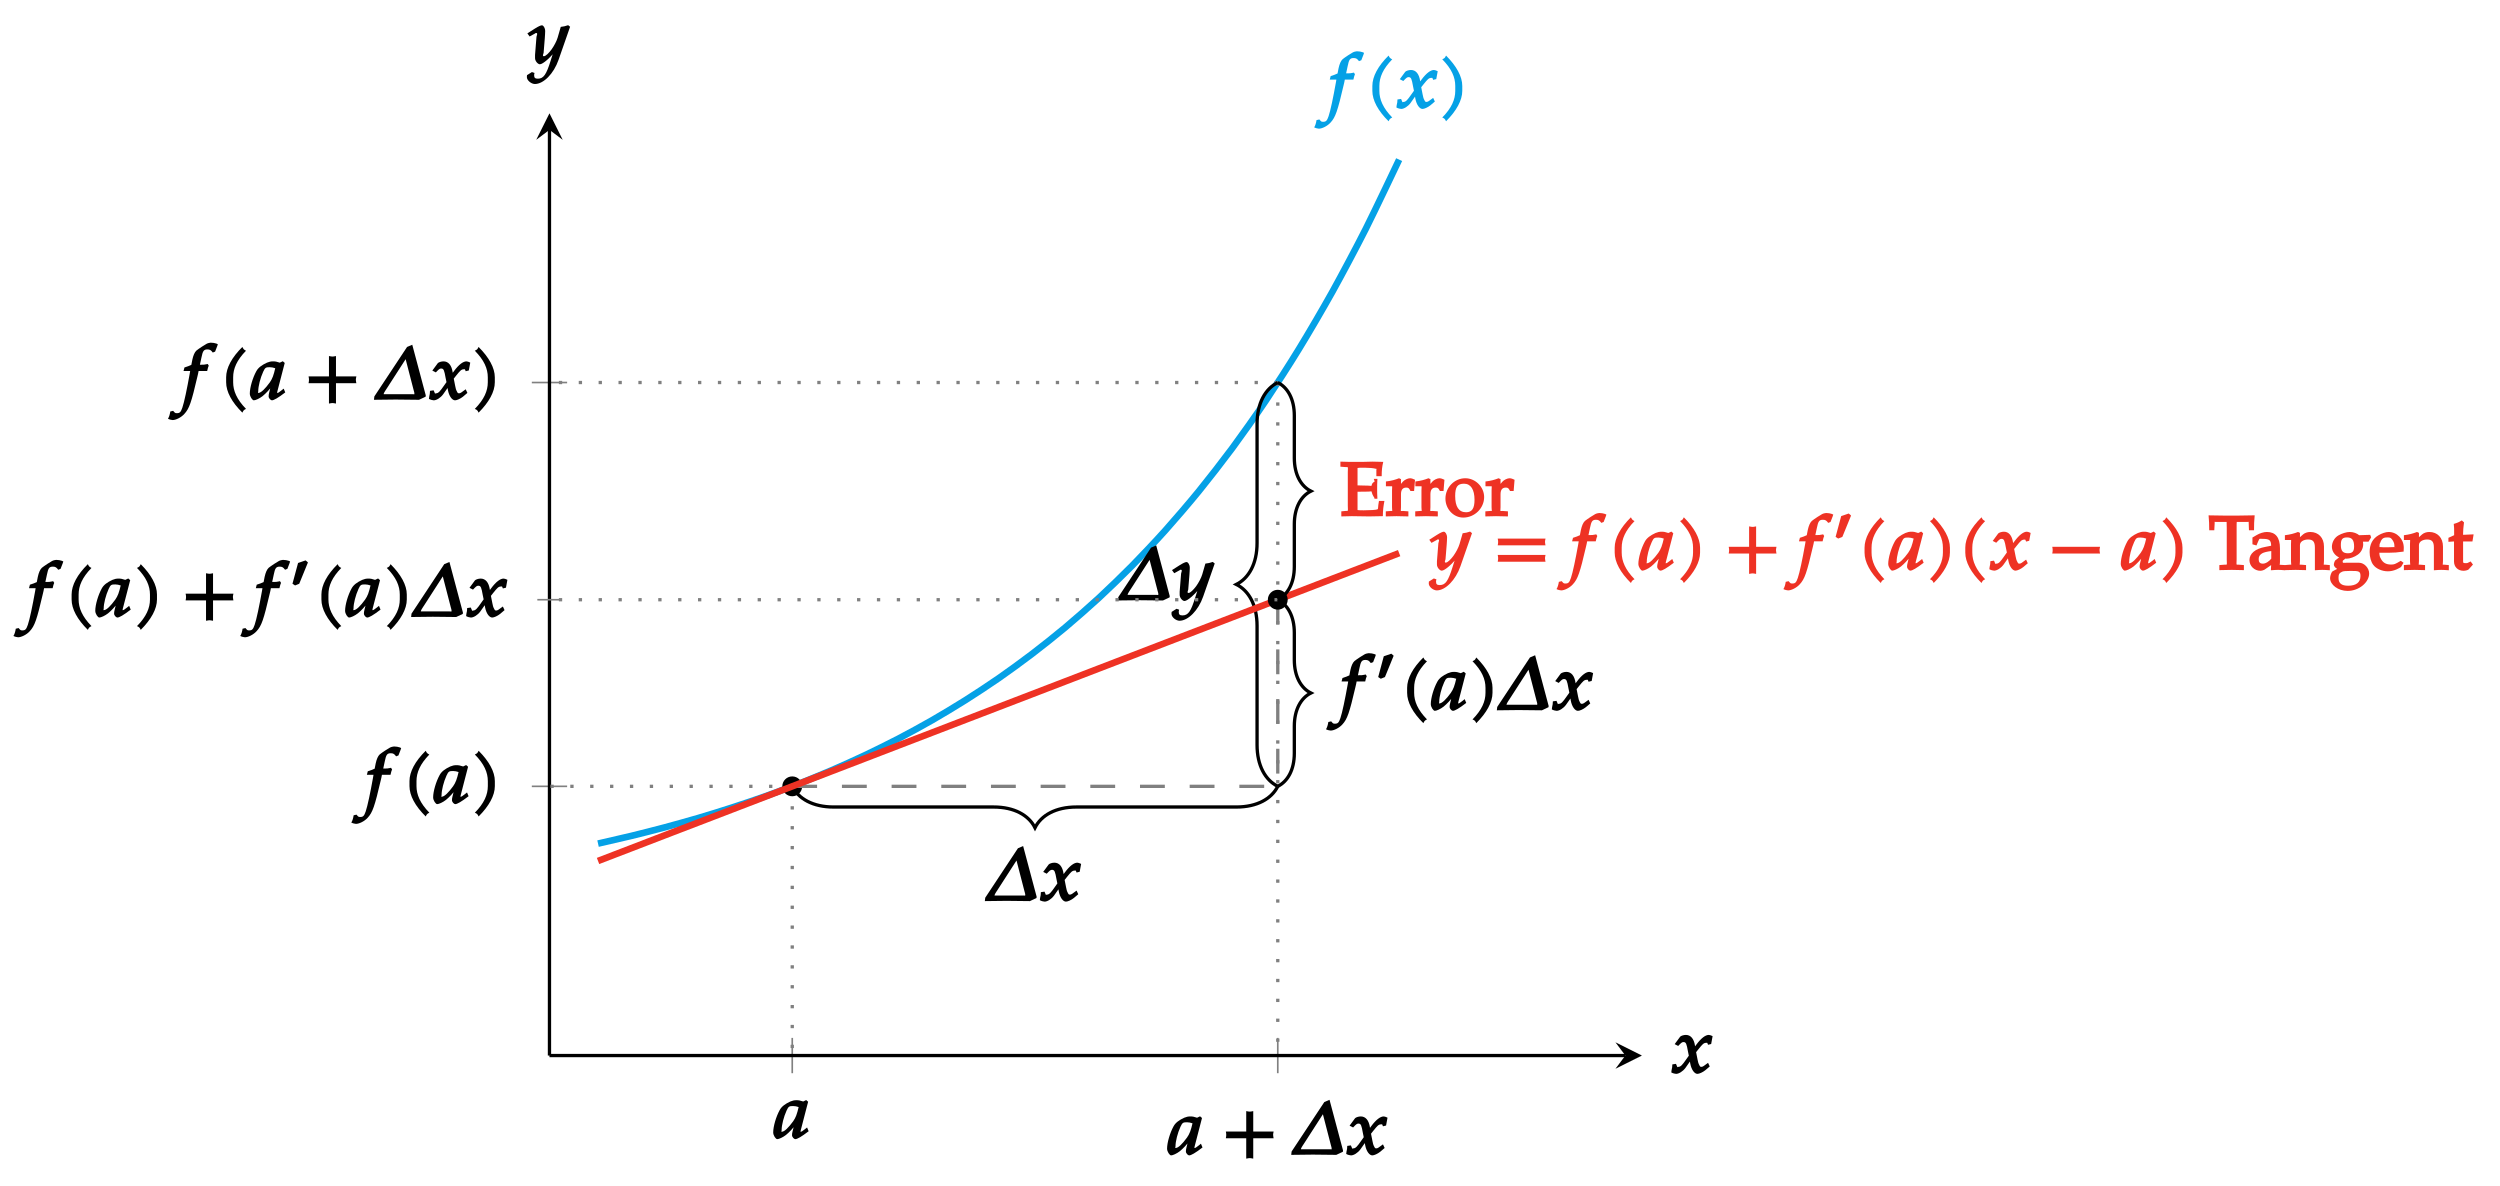
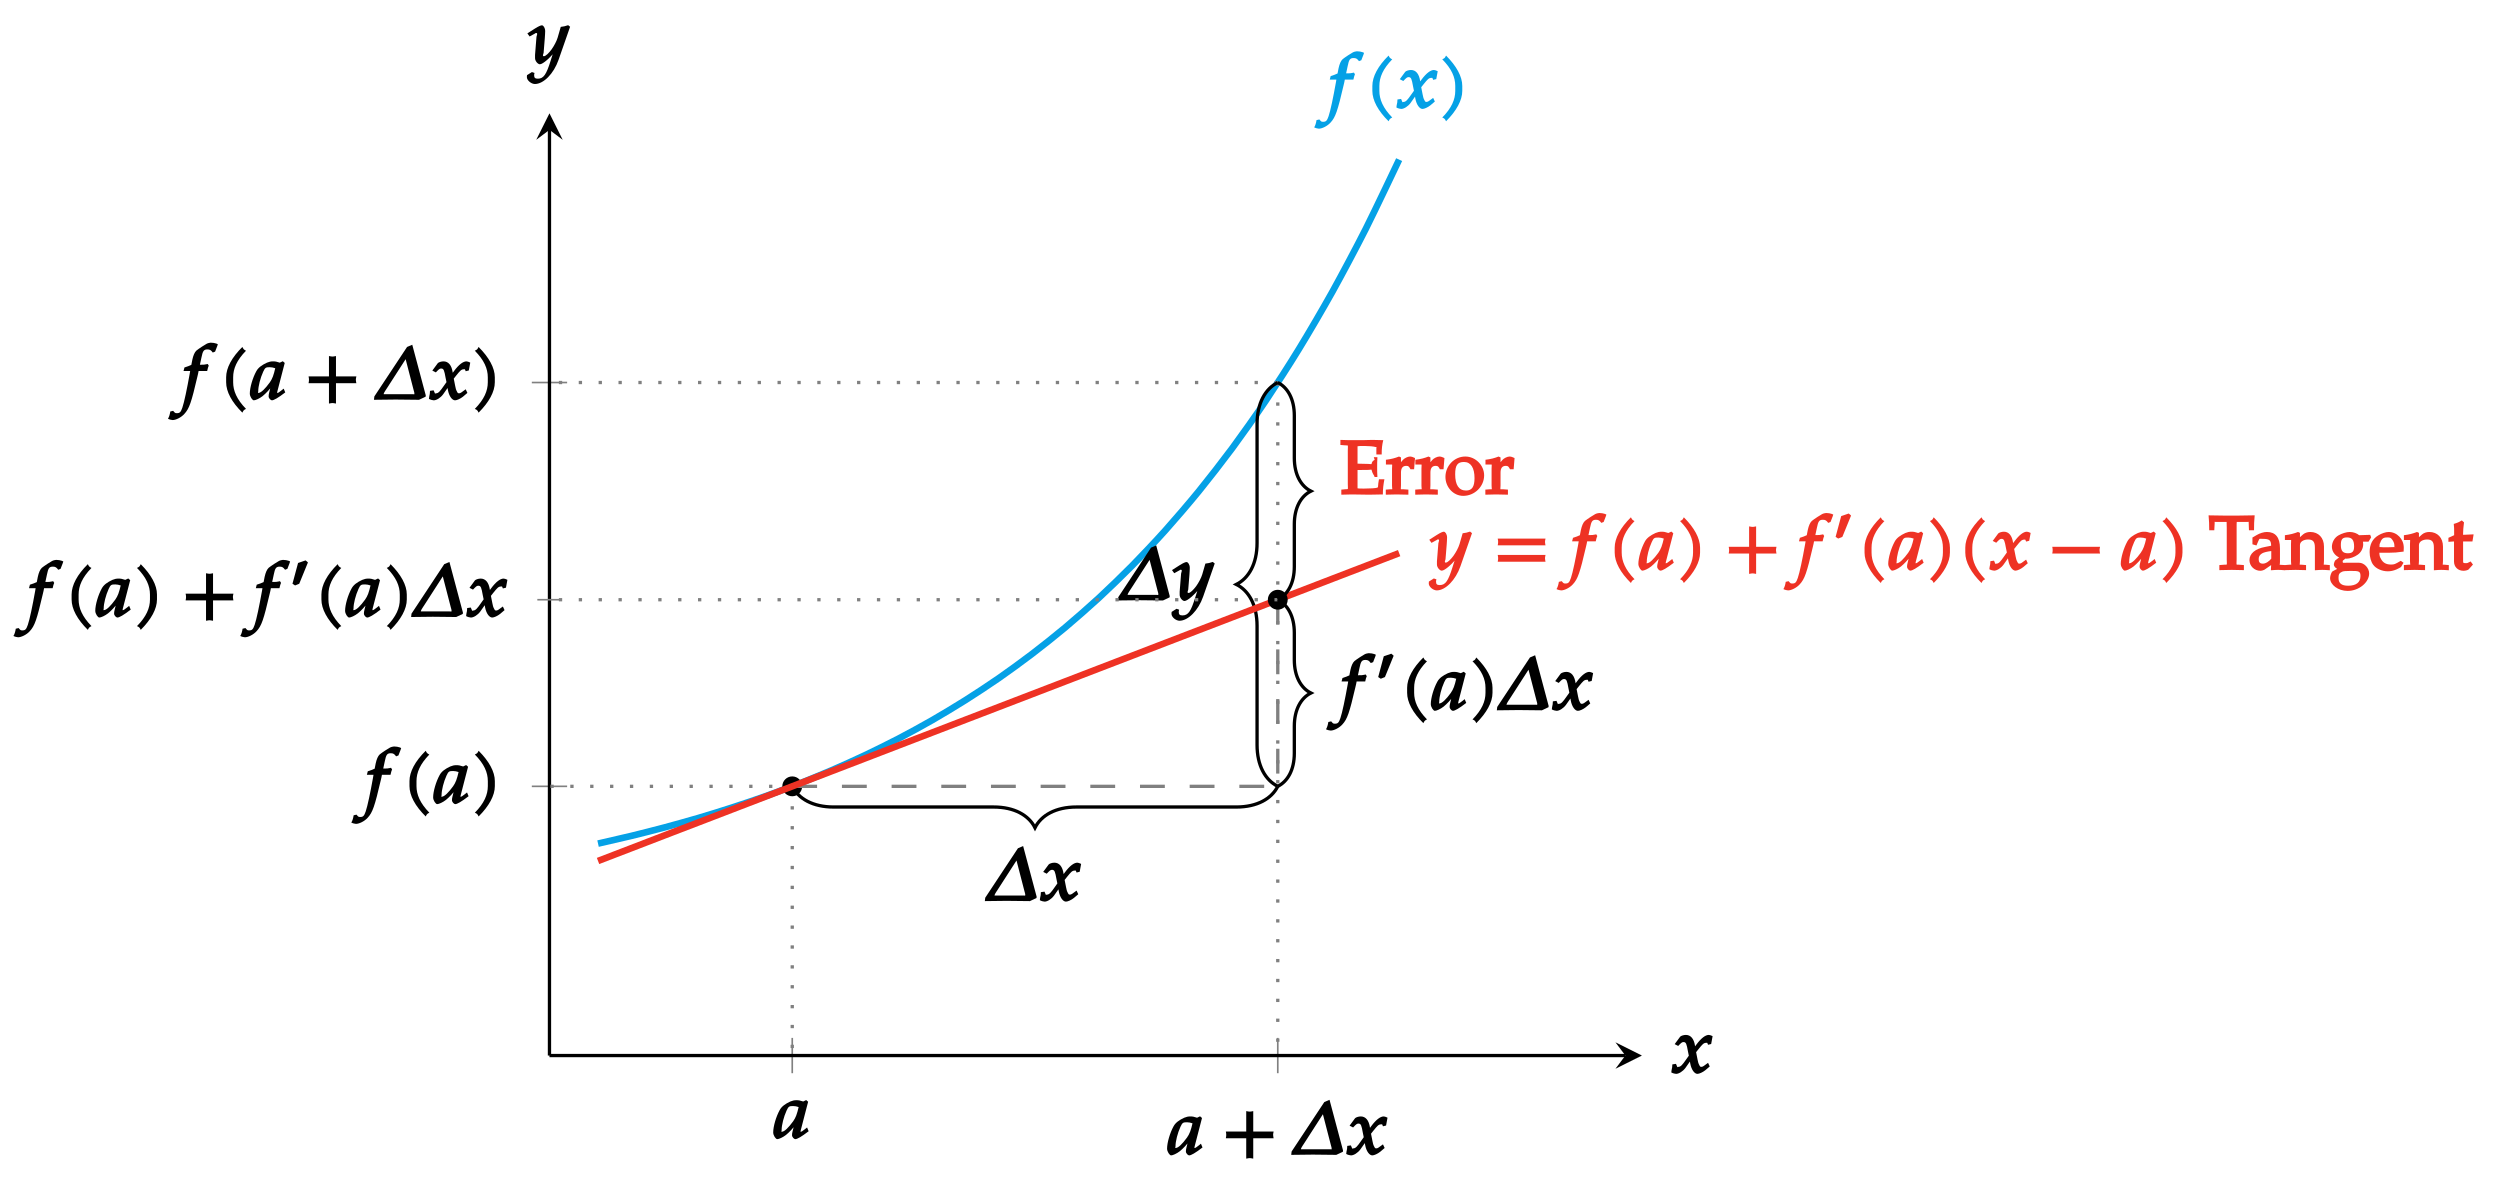
<svg xmlns="http://www.w3.org/2000/svg" xmlns:xlink="http://www.w3.org/1999/xlink" width="300.84pt" height="142.71pt" viewBox="0 0 300.84 142.71" version="1.1">
  <defs>
    <g>
      <symbol overflow="visible" id="glyph0-0">
        <path style="stroke:none;" d="" />
      </symbol>
      <symbol overflow="visible" id="glyph0-1">
        <path style="stroke:none;" d="M 4.219 -0.891 L 4.047 -1.312 C 3.797 -1.125 3.797 -1.125 3.75 -1.078 C 3.438 -0.844 3.406 -0.797 3.25 -0.797 C 3.156 -0.797 3.266 -0.734 3.266 -0.875 C 3.266 -0.922 3.266 -0.938 3.281 -0.969 L 4.172 -4.406 L 3.938 -4.609 L 3.578 -4.438 C 3.219 -4.562 3.031 -4.594 2.766 -4.594 C 2.5 -4.594 2.297 -4.547 2.031 -4.438 C 1.422 -4.156 0.984 -3.844 0.75 -3.406 C 0.312 -2.609 -0.031 -1.438 -0.031 -0.719 C -0.031 -0.344 0.281 0.094 0.453 0.094 C 0.656 0.094 1.141 -0.125 1.5 -0.406 C 1.922 -0.75 2.312 -1.172 2.844 -1.859 L 2.578 -1.969 L 2.297 -0.828 C 2.25 -0.656 2.234 -0.516 2.234 -0.375 C 2.234 -0.156 2.484 0.094 2.625 0.094 C 2.859 0.094 3.359 -0.188 4.234 -0.859 Z M 3.047 -3.844 C 2.828 -2.891 2.688 -2.516 2.375 -2.062 C 1.828 -1.312 1.328 -0.797 1 -0.797 C 0.891 -0.797 0.984 -0.781 0.984 -1.016 C 0.984 -1.594 1.234 -2.594 1.578 -3.344 C 1.812 -3.859 1.906 -3.891 2.375 -3.891 C 2.594 -3.891 2.797 -3.844 3.031 -3.766 Z M 3.047 -3.844 " />
      </symbol>
      <symbol overflow="visible" id="glyph0-2">
        <path style="stroke:none;" d="M 6.25 -2.109 C 6.234 -2.203 6.219 -2.281 6.219 -2.375 C 6.219 -2.469 6.234 -2.562 6.281 -2.781 L 3.828 -2.781 L 3.828 -5.234 C 3.594 -5.188 3.5 -5.172 3.406 -5.172 C 3.312 -5.172 3.234 -5.188 2.984 -5.234 L 2.984 -2.781 L 0.531 -2.781 C 0.578 -2.562 0.578 -2.469 0.578 -2.375 C 0.578 -2.281 0.578 -2.203 0.531 -1.969 L 2.984 -1.969 L 2.984 0.484 C 3.234 0.438 3.312 0.422 3.406 0.422 C 3.5 0.422 3.594 0.438 3.828 0.484 L 3.828 -1.969 L 6.281 -1.969 Z M 6.25 -2.109 " />
      </symbol>
      <symbol overflow="visible" id="glyph0-3">
        <path style="stroke:none;" d="M 5.828 -0.5 L 4.203 -6.594 L 3.578 -6.328 L -0.359 -0.375 L -0.406 0.031 L 2.203 0 L 5.016 0.031 L 5.812 -0.344 Z M 4.453 -0.672 C 4.438 -0.578 4.438 -0.656 4.203 -0.641 L 1.016 -0.641 C 0.703 -0.656 0.75 -0.594 0.781 -0.734 C 0.812 -0.859 1.062 -1.219 1.234 -1.484 L 3.578 -5.125 L 3.312 -5.219 L 4.359 -1.172 C 4.406 -0.984 4.484 -0.781 4.453 -0.672 Z M 4.453 -0.672 " />
      </symbol>
      <symbol overflow="visible" id="glyph0-4">
        <path style="stroke:none;" d="M 4.938 -4.469 C 4.812 -4.531 4.625 -4.594 4.531 -4.594 C 4.141 -4.594 3.625 -4.234 3.016 -3.406 L 2.656 -2.922 L 2.938 -2.812 L 2.875 -3.25 C 2.75 -4.141 2.344 -4.594 1.766 -4.594 C 1.5 -4.594 1.172 -4.484 1.078 -4.375 L 0.422 -3.484 L 0.844 -3.266 C 1.203 -3.641 1.297 -3.734 1.484 -3.734 C 1.797 -3.734 1.859 -3.5 2.016 -2.625 L 2.125 -2.094 L 1.781 -1.609 C 1.359 -1 1.141 -0.75 0.875 -0.75 C 0.719 -0.75 0.766 -0.656 0.75 -0.703 L 0.578 -1.109 L 0.141 -1.047 C 0.141 -0.75 0.109 -0.625 0.047 -0.344 C 0.031 -0.234 0.031 -0.203 0.016 -0.078 C 0.203 0.031 0.484 0.094 0.594 0.094 C 0.922 0.094 1.406 -0.203 1.719 -0.625 L 2.453 -1.672 L 2.188 -1.766 L 2.297 -1.141 C 2.438 -0.391 2.812 0.094 3.156 0.094 C 3.375 0.094 3.797 -0.094 4.109 -0.344 L 4.641 -0.797 L 4.438 -1.234 C 3.922 -0.844 3.797 -0.75 3.641 -0.75 C 3.484 -0.75 3.469 -0.797 3.375 -0.984 C 3.281 -1.141 3.219 -1.375 3.172 -1.641 L 3 -2.516 L 3.297 -2.891 C 3.766 -3.469 3.906 -3.641 4.219 -3.641 C 4.375 -3.641 4.328 -3.703 4.438 -3.406 L 4.812 -3.5 L 4.984 -4.438 Z M 4.938 -4.469 " />
      </symbol>
      <symbol overflow="visible" id="glyph0-5">
        <path style="stroke:none;" d="M 4.125 -6.734 C 3.969 -6.797 3.672 -6.844 3.438 -6.844 C 3.344 -6.844 3.062 -6.781 2.938 -6.703 C 2.875 -6.688 1.953 -6.094 1.719 -5.891 C 1.5 -5.688 1.344 -5.312 1.234 -4.812 L 1.109 -4.172 C 0.859 -4.047 0.656 -3.984 0.281 -3.859 L 0.172 -3.438 L 0.969 -3.438 L 0.906 -3.062 C 0.594 -1.312 0.25 0.344 0.031 0.969 C -0.156 1.5 -0.266 1.641 -0.625 1.641 C -0.859 1.641 -0.859 1.609 -1.078 1.359 L -1.422 1.438 C -1.469 1.766 -1.562 2.094 -1.703 2.312 C -1.531 2.406 -1.25 2.469 -1.141 2.469 C -0.75 2.469 -0.109 2.156 0.266 1.734 C 0.859 1.094 1.109 0.375 1.844 -2.781 C 1.891 -3 1.969 -3.281 1.984 -3.438 L 3.016 -3.438 C 3.078 -3.734 3.141 -3.953 3.203 -4.078 L 3.078 -4.281 L 2.938 -4.25 C 2.703 -4.188 2.594 -4.188 2.125 -4.188 L 2.141 -4.188 L 2.328 -5.062 C 2.484 -5.828 2.594 -6.031 3.047 -6.031 C 3.344 -6.031 3.484 -5.938 3.688 -5.656 L 3.969 -5.766 L 4.234 -6.453 L 4.297 -6.656 Z M 4.125 -6.734 " />
      </symbol>
      <symbol overflow="visible" id="glyph0-6">
        <path style="stroke:none;" d="M 3.188 -5.938 C 3.141 -5.969 3.094 -6 3.047 -6.047 C 3 -6.094 2.969 -6.141 2.875 -6.328 C 1.609 -5.078 0.922 -3.812 0.922 -2.672 L 0.922 -2.078 C 0.922 -0.938 1.609 0.328 2.875 1.578 C 2.969 1.375 3 1.344 3.047 1.297 C 3.094 1.25 3.141 1.203 3.312 1.125 C 2.203 -0.016 1.766 -1.047 1.766 -2.078 L 1.766 -2.672 C 1.766 -3.719 2.203 -4.734 3.312 -5.875 Z M 3.188 -5.938 " />
      </symbol>
      <symbol overflow="visible" id="glyph0-7">
        <path style="stroke:none;" d="M 2.875 -2.078 L 2.875 -2.672 C 2.875 -3.812 2.172 -5.078 0.922 -6.328 C 0.828 -6.141 0.797 -6.094 0.75 -6.047 C 0.703 -6 0.656 -5.969 0.469 -5.875 C 1.594 -4.734 2.031 -3.719 2.031 -2.672 L 2.031 -2.078 C 2.031 -1.047 1.594 -0.016 0.469 1.125 C 0.656 1.203 0.703 1.25 0.75 1.297 C 0.797 1.344 0.828 1.375 0.922 1.578 C 2.172 0.328 2.875 -0.938 2.875 -2.078 Z M 2.875 -2.078 " />
      </symbol>
      <symbol overflow="visible" id="glyph0-8">
        <path style="stroke:none;" d="M 4.984 -4.469 L 4.812 -4.609 C 4.484 -4.5 4.266 -4.438 3.922 -4.406 L 3.547 -3.109 C 3.422 -2.688 3.125 -2.125 2.812 -1.688 C 2.469 -1.234 2.109 -0.875 1.891 -0.875 C 1.672 -0.875 1.844 -1.172 1.859 -1.281 L 2 -3.016 C 2.016 -3.297 2.047 -3.641 2.047 -3.891 C 2.047 -4.297 1.828 -4.594 1.656 -4.594 C 1.531 -4.594 1.281 -4.5 0.812 -4.203 L -0.094 -3.625 L 0.172 -3.25 L 0.828 -3.609 C 0.875 -3.641 0.891 -3.672 0.953 -3.672 C 1.203 -3.672 1.016 -3.359 1 -3.203 L 0.828 -1.031 L 0.828 -0.672 C 0.812 -0.297 1.172 0.094 1.406 0.094 C 1.766 0.094 2.703 -0.703 3.438 -1.719 L 3.172 -1.812 L 2.688 -0.281 C 2.188 1.312 1.859 1.828 1.172 1.828 C 0.828 1.828 0.719 1.719 0.719 1.406 C 0.719 1.359 0.719 1.297 0.766 1.141 L 0.453 1.031 L -0.141 1.406 C -0.156 1.547 -0.156 1.594 -0.156 1.641 C -0.156 2.031 0.375 2.469 0.812 2.469 C 1.844 2.469 3.078 1.234 3.656 -0.438 L 5.047 -4.422 Z M 4.984 -4.469 " />
      </symbol>
      <symbol overflow="visible" id="glyph0-9">
        <path style="stroke:none;" d="M 6.25 -3.094 C 6.234 -3.188 6.219 -3.281 6.219 -3.359 C 6.219 -3.453 6.234 -3.547 6.281 -3.766 L 0.531 -3.766 C 0.578 -3.547 0.578 -3.453 0.578 -3.359 C 0.578 -3.281 0.578 -3.188 0.531 -2.953 L 6.281 -2.953 Z M 6.25 -1.125 C 6.234 -1.203 6.219 -1.297 6.219 -1.391 C 6.219 -1.484 6.234 -1.562 6.281 -1.797 L 0.531 -1.797 C 0.578 -1.562 0.578 -1.484 0.578 -1.391 C 0.578 -1.297 0.578 -1.203 0.531 -0.984 L 6.281 -0.984 Z M 6.25 -1.125 " />
      </symbol>
      <symbol overflow="visible" id="glyph0-10">
        <path style="stroke:none;" d="M 6.25 -2.109 C 6.234 -2.203 6.219 -2.281 6.219 -2.375 C 6.219 -2.469 6.234 -2.562 6.281 -2.781 L 0.531 -2.781 C 0.578 -2.562 0.578 -2.469 0.578 -2.375 C 0.578 -2.281 0.578 -2.203 0.531 -1.969 L 6.281 -1.969 Z M 6.25 -2.109 " />
      </symbol>
      <symbol overflow="visible" id="glyph1-0">
        <path style="stroke:none;" d="" />
      </symbol>
      <symbol overflow="visible" id="glyph1-1">
        <path style="stroke:none;" d="M 1.984 -3.438 L 1.781 -3.609 L 0.875 -3.297 L 0.203 -0.797 L 0.516 -0.594 L 1.016 -0.797 L 2.062 -3.359 Z M 1.984 -3.438 " />
      </symbol>
      <symbol overflow="visible" id="glyph2-0">
        <path style="stroke:none;" d="" />
      </symbol>
      <symbol overflow="visible" id="glyph2-1">
        <path style="stroke:none;" d="M 5.344 -6.562 L 3.406 -6.531 L 1.984 -6.531 L -0.031 -6.562 C 0.031 -5.859 0.047 -5.516 0.047 -4.766 L 0.656 -4.766 L 0.703 -5.641 C 0.703 -5.859 0.641 -5.766 0.891 -5.766 L 2.141 -5.766 C 2.141 -5.625 2.156 -5.422 2.156 -5.047 L 2.156 -1.25 C 2.156 -0.531 2.281 -0.641 1.859 -0.625 L 1.266 -0.578 L 1.266 0.031 C 1.875 0.016 2.312 0 2.75 0 C 3.188 0 3.625 0.016 4.219 0.031 L 4.219 -0.578 L 3.625 -0.625 C 3.219 -0.641 3.344 -0.531 3.344 -1.25 L 3.344 -5.047 C 3.344 -5.438 3.344 -5.641 3.359 -5.766 L 4.594 -5.766 C 4.859 -5.766 4.781 -5.859 4.797 -5.641 L 4.828 -4.766 L 5.438 -4.766 C 5.438 -5.516 5.453 -5.859 5.516 -6.562 Z M 5.344 -6.562 " />
      </symbol>
      <symbol overflow="visible" id="glyph2-2">
        <path style="stroke:none;" d="M 4.391 -0.141 L 4.391 -0.578 L 3.875 -0.609 C 3.656 -0.625 3.781 -0.516 3.781 -0.953 L 3.781 -2.594 C 3.781 -3.906 3.25 -4.562 2.203 -4.562 C 1.828 -4.562 1.344 -4.406 1 -4.203 L 0.469 -3.891 L 0.469 -3.078 L 0.953 -2.938 L 1.156 -3.422 C 1.344 -3.844 1.281 -3.734 1.688 -3.734 C 2.531 -3.734 2.703 -3.562 2.719 -2.906 L 2.016 -2.766 C 0.797 -2.547 0.109 -1.953 0.109 -1.172 C 0.109 -0.469 0.703 0.109 1.422 0.109 C 1.578 0.109 1.844 0.031 1.906 -0.016 L 2.719 -0.578 L 2.688 0.047 C 3.094 0.016 3.328 0 3.562 0 C 3.781 0 4 0.016 4.391 0.047 Z M 2.781 -1.406 C 2.516 -1.047 2.078 -0.75 1.734 -0.75 C 1.375 -0.75 1.219 -0.906 1.219 -1.297 C 1.219 -1.625 1.359 -1.812 1.625 -1.984 C 1.844 -2.109 2.219 -2.203 2.734 -2.266 L 2.734 -1.344 Z M 2.781 -1.406 " />
      </symbol>
      <symbol overflow="visible" id="glyph2-3">
        <path style="stroke:none;" d="M 5.297 -0.141 L 5.297 -0.578 L 4.766 -0.625 C 4.453 -0.641 4.594 -0.516 4.594 -1.078 L 4.594 -2.812 C 4.594 -3.859 3.938 -4.562 2.938 -4.562 C 2.594 -4.562 2.281 -4.438 2.094 -4.281 L 1.703 -3.938 L 1.703 -4.453 L 1.469 -4.562 C 1 -4.375 0.531 -4.25 -0.109 -4.172 L -0.109 -3.594 L 0.391 -3.594 C 0.75 -3.594 0.625 -3.688 0.625 -3.109 L 0.625 -1.078 C 0.625 -0.516 0.766 -0.641 0.453 -0.625 L -0.109 -0.578 L -0.109 0.031 C 0.422 0.016 0.797 0 1.172 0 C 1.531 0 1.906 0.016 2.438 0.031 L 2.438 -0.578 L 1.875 -0.625 C 1.562 -0.641 1.703 -0.516 1.703 -1.078 L 1.703 -2.984 C 1.703 -3.391 2.141 -3.656 2.688 -3.656 C 3.281 -3.656 3.5 -3.375 3.5 -2.688 L 3.5 0.047 C 3.906 0.016 4.156 0 4.391 0 C 4.641 0 4.875 0.016 5.297 0.047 Z M 5.297 -0.141 " />
      </symbol>
      <symbol overflow="visible" id="glyph2-4">
        <path style="stroke:none;" d="M 5.047 -3.922 L 4.938 -4.219 L 3.609 -4.172 C 3.359 -4.391 2.922 -4.562 2.469 -4.562 C 2.078 -4.562 1.5 -4.375 1.125 -4.156 C 0.625 -3.875 0.328 -3.312 0.328 -2.766 C 0.328 -2.094 0.906 -1.469 1.562 -1.406 L 1.438 -1.688 L 0.734 -1.141 C 0.641 -1.016 0.562 -0.766 0.562 -0.641 C 0.562 -0.391 0.891 -0.078 1.312 0.047 L 1.188 -0.234 L 0.406 0.172 C 0.281 0.25 0.109 0.703 0.109 0.984 C 0.109 1.797 1.078 2.531 2.219 2.531 C 3.578 2.531 4.812 1.516 4.812 0.422 C 4.812 -0.219 4.219 -0.859 3.594 -0.859 L 2.156 -0.859 C 1.688 -0.859 1.625 -0.781 1.625 -1.016 C 1.625 -1.141 1.656 -1.109 1.891 -1.312 C 1.953 -1.359 1.969 -1.375 1.938 -1.359 C 1.969 -1.359 2.031 -1.344 2.094 -1.344 C 2.484 -1.344 3.078 -1.562 3.438 -1.828 C 3.844 -2.109 4.094 -2.594 4.094 -3.078 C 4.094 -3.25 4.062 -3.375 4.062 -3.391 L 4.734 -3.391 L 5.047 -3.906 Z M 3 -2.812 C 3 -2.219 2.797 -2 2.25 -2 C 1.656 -2 1.406 -2.281 1.406 -2.984 C 1.406 -3.672 1.578 -3.906 2.156 -3.906 C 2.766 -3.906 3 -3.562 3 -2.812 Z M 3.766 0.75 C 3.766 1.516 3.234 1.906 2.281 1.906 C 1.5 1.906 1.125 1.625 1.125 0.969 C 1.125 0.562 1.203 0.375 1.562 0.219 C 1.703 0.156 1.953 0.125 2.578 0.125 C 3.594 0.125 3.766 0.156 3.766 0.75 Z M 3.766 0.75 " />
      </symbol>
      <symbol overflow="visible" id="glyph2-5">
        <path style="stroke:none;" d="M 4.172 -2.672 C 4.172 -3.703 3.359 -4.562 2.344 -4.562 C 2.016 -4.562 1.5 -4.391 1.141 -4.172 C 0.406 -3.75 0.062 -3.062 0.062 -2.141 C 0.062 -1.562 0.234 -0.953 0.484 -0.625 C 0.828 -0.141 1.562 0.172 2.25 0.172 C 2.578 0.172 2.906 0.109 3.281 -0.047 C 3.516 -0.156 3.828 -0.312 3.859 -0.375 L 4.141 -0.859 L 3.812 -1.094 C 3.109 -0.672 3.016 -0.641 2.641 -0.641 C 2.047 -0.641 1.688 -0.859 1.438 -1.297 C 1.266 -1.594 1.25 -1.719 1.234 -2.062 L 2.375 -2.062 C 3 -2.062 3.375 -2.094 4.156 -2.203 C 4.172 -2.484 4.172 -2.562 4.172 -2.672 Z M 3.219 -2.75 L 2.219 -2.719 C 1.797 -2.719 1.562 -2.719 1.25 -2.75 C 1.25 -3.016 1.234 -3.078 1.359 -3.312 L 1.406 -3.438 C 1.594 -3.844 1.812 -3.906 2.25 -3.906 C 2.531 -3.906 2.641 -3.844 2.812 -3.594 C 3 -3.297 3.047 -3.172 3.047 -2.75 Z M 3.219 -2.75 " />
      </symbol>
      <symbol overflow="visible" id="glyph2-6">
        <path style="stroke:none;" d="M 2.859 -4.266 L 1.797 -4.219 L 1.797 -4.375 C 1.797 -4.75 1.828 -5.062 1.906 -5.719 L 1.641 -5.953 C 1.281 -5.734 1.141 -5.672 0.672 -5.531 C 0.719 -5.125 0.719 -4.953 0.719 -4.688 L 0.719 -4.172 L 0.031 -3.859 L 0.031 -3.375 L 0.703 -3.422 L 0.703 -1.016 C 0.703 -0.344 1.172 0.109 1.859 0.109 C 2.078 0.109 2.406 0.016 2.453 -0.047 L 2.984 -0.641 L 2.703 -1.016 C 2.312 -0.797 2.297 -0.812 2.125 -0.812 C 1.781 -0.812 1.797 -0.812 1.797 -1.25 L 1.797 -3.422 L 2.922 -3.422 L 3.062 -4.266 Z M 2.859 -4.266 " />
      </symbol>
      <symbol overflow="visible" id="glyph2-7">
        <path style="stroke:none;" d="M 5.125 -1.828 L 4.672 -1.828 L 4.594 -1.344 C 4.547 -0.953 4.594 -0.859 4.469 -0.812 C 4.281 -0.75 3.625 -0.703 2.828 -0.703 C 2.359 -0.703 2.203 -0.719 2.094 -0.734 L 2.094 -2.938 L 3.375 -2.953 C 3.766 -2.953 3.766 -3.094 3.828 -2.797 C 3.859 -2.594 4.156 -2.141 4.156 -2.141 L 4.047 -2.094 L 4.484 -2.094 C 4.453 -2.594 4.453 -2.938 4.453 -3.266 C 4.453 -3.609 4.453 -3.953 4.484 -4.484 L 4.047 -4.484 L 4.156 -4.172 C 4.156 -4.172 3.875 -4.016 3.828 -3.844 C 3.766 -3.531 3.766 -3.672 3.375 -3.672 C 2.922 -3.672 2.328 -3.688 2.094 -3.703 L 2.094 -5.797 C 2.219 -5.828 2.375 -5.828 2.984 -5.828 C 3.5 -5.828 4 -5.781 4.281 -5.703 C 4.5 -5.641 4.359 -5.781 4.359 -5.562 L 4.359 -4.812 L 5 -4.812 C 5 -5.531 5.047 -5.953 5.188 -6.531 L 3.875 -6.562 C 3.188 -6.531 2.484 -6.531 1.797 -6.531 C 1.266 -6.531 0.719 -6.531 0.031 -6.562 L 0.031 -5.953 L 0.625 -5.906 C 1.047 -5.891 0.922 -5.984 0.922 -5.281 L 0.922 -1.25 C 0.922 -0.531 1.047 -0.656 0.625 -0.625 L 0.141 -0.578 L 0.141 0.031 C 0.672 0.016 1.047 0 1.406 0 C 2.094 0 2.797 0.016 3.484 0.031 L 5.141 0 C 5.141 -0.688 5.203 -1.172 5.328 -1.828 Z M 5.125 -1.828 " />
      </symbol>
      <symbol overflow="visible" id="glyph2-8">
        <path style="stroke:none;" d="M 3.469 -4.406 C 3.375 -4.469 3.094 -4.562 2.938 -4.562 C 2.656 -4.562 2.25 -4.359 2.062 -4.141 L 1.562 -3.547 L 1.844 -3.422 L 1.844 -4.453 L 1.609 -4.562 C 1.141 -4.375 0.688 -4.25 0.031 -4.172 L 0.031 -3.594 L 0.531 -3.594 C 0.891 -3.594 0.766 -3.688 0.766 -3.109 L 0.766 -1.078 C 0.766 -0.516 0.906 -0.641 0.594 -0.625 L 0.016 -0.578 L 0.016 0.031 C 0.562 0.016 0.922 0 1.297 0 C 1.719 0 2.141 0.016 2.734 0.031 L 2.734 -0.578 L 2.109 -0.625 C 1.703 -0.641 1.844 -0.5 1.844 -1.078 L 1.844 -2.625 C 1.844 -3.172 2.047 -3.438 2.484 -3.438 C 2.75 -3.438 2.812 -3.359 2.984 -3.031 L 3.422 -3.031 L 3.531 -4.375 Z M 3.469 -4.406 " />
      </symbol>
      <symbol overflow="visible" id="glyph2-9">
        <path style="stroke:none;" d="M 4.766 -2.297 C 4.766 -3.5 3.734 -4.562 2.5 -4.562 C 1.188 -4.562 0.109 -3.453 0.109 -2.109 C 0.109 -0.859 1.078 0.172 2.25 0.172 C 3.625 0.172 4.766 -0.953 4.766 -2.297 Z M 3.609 -1.969 C 3.609 -0.938 3.312 -0.469 2.594 -0.469 C 1.719 -0.469 1.281 -1.141 1.281 -2.422 C 1.281 -3.5 1.547 -3.906 2.344 -3.906 C 3.172 -3.906 3.609 -3.188 3.609 -1.969 Z M 3.609 -1.969 " />
      </symbol>
    </g>
  </defs>
  <g id="surface1">
    <path style="fill:none;stroke-width:0.199;stroke-linecap:butt;stroke-linejoin:miter;stroke:rgb(50%,50%,50%);stroke-opacity:1;stroke-miterlimit:10;" d="M 29.215 -2.126 L 29.215 2.124 M 87.641 -2.126 L 87.641 2.124 " transform="matrix(1,0,0,-1,66.121,127.019)" />
    <path style="fill:none;stroke-width:0.199;stroke-linecap:butt;stroke-linejoin:miter;stroke:rgb(50%,50%,50%);stroke-opacity:1;stroke-miterlimit:10;" d="M -2.125 32.394 L 2.125 32.394 M -2.125 80.988 L 2.125 80.988 " transform="matrix(1,0,0,-1,66.121,127.019)" />
    <path style="fill:none;stroke-width:0.399;stroke-linecap:butt;stroke-linejoin:miter;stroke:rgb(0%,0%,0%);stroke-opacity:1;stroke-miterlimit:10;" d="M 0 -0.001 L 129.469 -0.001 " transform="matrix(1,0,0,-1,66.121,127.019)" />
    <path style=" stroke:none;fill-rule:nonzero;fill:rgb(0%,0%,0%);fill-opacity:1;" d="M 197.582 127.02 L 194.395 125.426 L 195.59 127.02 L 194.395 128.613 " />
    <path style="fill:none;stroke-width:0.399;stroke-linecap:butt;stroke-linejoin:miter;stroke:rgb(0%,0%,0%);stroke-opacity:1;stroke-miterlimit:10;" d="M 0 -0.001 L 0 111.39 " transform="matrix(1,0,0,-1,66.121,127.019)" />
    <path style=" stroke:none;fill-rule:nonzero;fill:rgb(0%,0%,0%);fill-opacity:1;" d="M 66.121 13.637 L 64.527 16.824 L 66.121 15.629 L 67.715 16.824 " />
    <g style="fill:rgb(0%,0%,0%);fill-opacity:1;">
      <use xlink:href="#glyph0-1" x="93.075" y="136.987" />
    </g>
    <g style="fill:rgb(0%,0%,0%);fill-opacity:1;">
      <use xlink:href="#glyph0-1" x="140.472" y="138.941" />
    </g>
    <g style="fill:rgb(0%,0%,0%);fill-opacity:1;">
      <use xlink:href="#glyph0-2" x="146.982" y="138.941" />
    </g>
    <g style="fill:rgb(0%,0%,0%);fill-opacity:1;">
      <use xlink:href="#glyph0-3" x="155.787" y="138.941" />
      <use xlink:href="#glyph0-4" x="161.982" y="138.941" />
    </g>
    <g style="fill:rgb(0%,0%,0%);fill-opacity:1;">
      <use xlink:href="#glyph0-5" x="43.977" y="96.672" />
    </g>
    <g style="fill:rgb(0%,0%,0%);fill-opacity:1;">
      <use xlink:href="#glyph0-6" x="48.353" y="96.672" />
      <use xlink:href="#glyph0-1" x="52.154" y="96.672" />
      <use xlink:href="#glyph0-7" x="56.673" y="96.672" />
    </g>
    <g style="fill:rgb(0%,0%,0%);fill-opacity:1;">
      <use xlink:href="#glyph0-5" x="21.915" y="48.079" />
    </g>
    <g style="fill:rgb(0%,0%,0%);fill-opacity:1;">
      <use xlink:href="#glyph0-6" x="26.291" y="48.079" />
      <use xlink:href="#glyph0-1" x="30.092" y="48.079" />
    </g>
    <g style="fill:rgb(0%,0%,0%);fill-opacity:1;">
      <use xlink:href="#glyph0-2" x="36.602" y="48.079" />
    </g>
    <g style="fill:rgb(0%,0%,0%);fill-opacity:1;">
      <use xlink:href="#glyph0-3" x="45.407" y="48.079" />
      <use xlink:href="#glyph0-4" x="51.603" y="48.079" />
      <use xlink:href="#glyph0-7" x="56.669" y="48.079" />
    </g>
    <path style="fill:none;stroke-width:0.797;stroke-linecap:butt;stroke-linejoin:miter;stroke:rgb(1.999%,63.1%,90.199%);stroke-opacity:1;stroke-miterlimit:10;" d="M 5.844 25.503 C 5.844 25.503 8.746 26.164 9.859 26.433 C 10.973 26.703 12.762 27.16 13.875 27.456 C 14.992 27.757 16.777 28.253 17.895 28.581 C 19.008 28.91 20.797 29.46 21.91 29.824 C 23.024 30.183 24.813 30.789 25.926 31.183 C 27.043 31.581 28.828 32.249 29.945 32.683 C 31.059 33.121 32.848 33.851 33.961 34.331 C 35.074 34.812 36.863 35.617 37.977 36.144 C 39.094 36.671 40.879 37.558 41.996 38.136 C 43.109 38.718 44.899 39.691 46.012 40.331 C 47.125 40.972 48.914 42.042 50.027 42.746 C 51.145 43.449 52.93 44.624 54.047 45.398 C 55.16 46.171 56.949 47.468 58.063 48.32 C 59.176 49.167 60.965 50.589 62.078 51.523 C 63.195 52.46 64.981 54.027 66.098 55.054 C 67.211 56.085 68.996 57.808 70.113 58.941 C 71.227 60.074 73.016 61.968 74.129 63.214 C 75.246 64.46 77.031 66.546 78.145 67.914 C 79.262 69.285 81.047 71.582 82.164 73.085 C 83.277 74.593 85.067 77.117 86.18 78.773 C 87.293 80.429 89.082 83.207 90.195 85.031 C 91.313 86.851 93.098 89.906 94.215 91.91 C 95.328 93.917 97.117 97.277 98.231 99.48 C 99.344 101.687 102.246 107.808 102.246 107.808 " transform="matrix(1,0,0,-1,66.121,127.019)" />
    <g style="fill:rgb(1.961%,63.135%,90.195%);fill-opacity:1;">
      <use xlink:href="#glyph0-5" x="159.846" y="13.015" />
    </g>
    <g style="fill:rgb(1.961%,63.135%,90.195%);fill-opacity:1;">
      <use xlink:href="#glyph0-6" x="164.222" y="13.015" />
      <use xlink:href="#glyph0-4" x="168.023" y="13.015" />
      <use xlink:href="#glyph0-7" x="173.089" y="13.015" />
    </g>
    <path style=" stroke:none;fill-rule:nonzero;fill:rgb(0%,0%,0%);fill-opacity:1;" d="M 96.531 94.625 C 96.531 93.965 95.996 93.43 95.336 93.43 C 94.676 93.43 94.141 93.965 94.141 94.625 C 94.141 95.285 94.676 95.82 95.336 95.82 C 95.996 95.82 96.531 95.285 96.531 94.625 Z M 96.531 94.625 " />
    <path style="fill:none;stroke-width:0.399;stroke-linecap:butt;stroke-linejoin:miter;stroke:rgb(50%,50%,50%);stroke-opacity:1;stroke-dasharray:0.399,1.993;stroke-miterlimit:10;" d="M 29.215 32.394 L 29.215 -0.001 " transform="matrix(1,0,0,-1,66.121,127.019)" />
    <path style="fill:none;stroke-width:0.399;stroke-linecap:butt;stroke-linejoin:miter;stroke:rgb(50%,50%,50%);stroke-opacity:1;stroke-dasharray:0.399,1.993;stroke-miterlimit:10;" d="M 29.215 32.394 L 0 32.394 " transform="matrix(1,0,0,-1,66.121,127.019)" />
    <path style="fill:none;stroke-width:0.399;stroke-linecap:butt;stroke-linejoin:miter;stroke:rgb(50%,50%,50%);stroke-opacity:1;stroke-dasharray:0.399,1.993;stroke-miterlimit:10;" d="M 87.641 80.988 L 87.641 -0.001 " transform="matrix(1,0,0,-1,66.121,127.019)" />
    <path style="fill:none;stroke-width:0.399;stroke-linecap:butt;stroke-linejoin:miter;stroke:rgb(50%,50%,50%);stroke-opacity:1;stroke-dasharray:0.399,1.993;stroke-miterlimit:10;" d="M 87.641 80.988 L 0 80.988 " transform="matrix(1,0,0,-1,66.121,127.019)" />
    <path style="fill:none;stroke-width:0.399;stroke-linecap:butt;stroke-linejoin:miter;stroke:rgb(50%,50%,50%);stroke-opacity:1;stroke-dasharray:2.989,2.989;stroke-miterlimit:10;" d="M 29.215 32.394 L 87.641 32.394 " transform="matrix(1,0,0,-1,66.121,127.019)" />
    <path style="fill:none;stroke-width:0.399;stroke-linecap:butt;stroke-linejoin:miter;stroke:rgb(0%,0%,0%);stroke-opacity:1;stroke-miterlimit:10;" d="M 29.215 32.394 C 29.961 30.902 31.703 29.906 34.195 29.906 L 53.445 29.906 C 55.938 29.906 57.68 28.91 58.426 27.414 C 59.176 28.91 60.918 29.906 63.41 29.906 L 82.66 29.906 C 85.149 29.906 86.895 30.902 87.641 32.394 " transform="matrix(1,0,0,-1,66.121,127.019)" />
    <g style="fill:rgb(0%,0%,0%);fill-opacity:1;">
      <use xlink:href="#glyph0-3" x="118.917" y="108.405" />
      <use xlink:href="#glyph0-4" x="125.113" y="108.405" />
    </g>
    <path style="fill:none;stroke-width:0.399;stroke-linecap:butt;stroke-linejoin:miter;stroke:rgb(50%,50%,50%);stroke-opacity:1;stroke-dasharray:2.989,2.989;stroke-miterlimit:10;" d="M 87.641 54.851 L 87.641 32.394 " transform="matrix(1,0,0,-1,66.121,127.019)" />
    <path style="fill:none;stroke-width:0.399;stroke-linecap:butt;stroke-linejoin:miter;stroke:rgb(0%,0%,0%);stroke-opacity:1;stroke-miterlimit:10;" d="M 87.641 80.988 C 86.145 80.242 85.149 78.499 85.149 76.007 L 85.149 61.675 C 85.149 59.183 84.152 57.441 82.66 56.691 C 84.152 55.945 85.149 54.203 85.149 51.71 L 85.149 37.378 C 85.149 34.886 86.145 33.144 87.641 32.394 " transform="matrix(1,0,0,-1,66.121,127.019)" />
    <g style="fill:rgb(0%,0%,0%);fill-opacity:1;">
      <use xlink:href="#glyph0-3" x="134.932" y="72.228" />
      <use xlink:href="#glyph0-8" x="141.128" y="72.228" />
    </g>
    <path style="fill:none;stroke-width:0.797;stroke-linecap:butt;stroke-linejoin:miter;stroke:rgb(93.3%,19.6%,14.099%);stroke-opacity:1;stroke-miterlimit:10;" d="M 5.844 23.414 C 5.844 23.414 8.746 24.531 9.859 24.956 C 10.973 25.386 12.762 26.074 13.875 26.503 C 14.992 26.929 16.777 27.617 17.895 28.046 C 19.008 28.472 20.797 29.16 21.91 29.589 C 23.024 30.019 24.813 30.703 25.926 31.132 C 27.043 31.562 28.828 32.249 29.945 32.675 C 31.059 33.105 32.848 33.792 33.961 34.218 C 35.074 34.648 36.863 35.335 37.977 35.761 C 39.094 36.191 40.879 36.878 41.996 37.308 C 43.109 37.734 44.899 38.421 46.012 38.851 C 47.125 39.277 48.914 39.964 50.027 40.394 C 51.145 40.824 52.93 41.507 54.047 41.937 C 55.16 42.367 56.949 43.054 58.063 43.48 C 59.176 43.91 60.965 44.597 62.078 45.023 C 63.195 45.453 64.981 46.14 66.098 46.57 C 67.211 46.996 68.996 47.683 70.113 48.113 C 71.227 48.539 73.016 49.226 74.129 49.656 C 75.246 50.081 77.031 50.769 78.145 51.199 C 79.262 51.628 81.047 52.312 82.164 52.742 C 83.277 53.171 85.067 53.859 86.18 54.285 C 87.293 54.714 89.082 55.402 90.195 55.828 C 91.313 56.257 93.098 56.945 94.215 57.374 C 95.328 57.8 97.117 58.488 98.231 58.917 C 99.344 59.343 102.246 60.46 102.246 60.46 " transform="matrix(1,0,0,-1,66.121,127.019)" />
    <g style="fill:rgb(93.332%,19.608%,14.119%);fill-opacity:1;">
      <use xlink:href="#glyph0-8" x="172.088" y="68.577" />
    </g>
    <g style="fill:rgb(93.332%,19.608%,14.119%);fill-opacity:1;">
      <use xlink:href="#glyph0-9" x="179.7" y="68.577" />
    </g>
    <g style="fill:rgb(93.332%,19.608%,14.119%);fill-opacity:1;">
      <use xlink:href="#glyph0-5" x="189.008" y="68.577" />
    </g>
    <g style="fill:rgb(93.332%,19.608%,14.119%);fill-opacity:1;">
      <use xlink:href="#glyph0-6" x="193.383" y="68.577" />
      <use xlink:href="#glyph0-1" x="197.185" y="68.577" />
      <use xlink:href="#glyph0-7" x="201.704" y="68.577" />
    </g>
    <g style="fill:rgb(93.332%,19.608%,14.119%);fill-opacity:1;">
      <use xlink:href="#glyph0-2" x="207.496" y="68.577" />
    </g>
    <g style="fill:rgb(93.332%,19.608%,14.119%);fill-opacity:1;">
      <use xlink:href="#glyph0-5" x="216.31" y="68.577" />
    </g>
    <g style="fill:rgb(93.332%,19.608%,14.119%);fill-opacity:1;">
      <use xlink:href="#glyph1-1" x="220.686" y="65.403" />
    </g>
    <g style="fill:rgb(93.332%,19.608%,14.119%);fill-opacity:1;">
      <use xlink:href="#glyph0-6" x="223.45" y="68.577" />
      <use xlink:href="#glyph0-1" x="227.252" y="68.577" />
      <use xlink:href="#glyph0-7" x="231.771" y="68.577" />
      <use xlink:href="#glyph0-6" x="235.573" y="68.577" />
      <use xlink:href="#glyph0-4" x="239.374" y="68.577" />
    </g>
    <g style="fill:rgb(93.332%,19.608%,14.119%);fill-opacity:1;">
      <use xlink:href="#glyph0-10" x="246.431" y="68.577" />
    </g>
    <g style="fill:rgb(93.332%,19.608%,14.119%);fill-opacity:1;">
      <use xlink:href="#glyph0-1" x="255.236" y="68.577" />
      <use xlink:href="#glyph0-7" x="259.755" y="68.577" />
    </g>
    <g style="fill:rgb(93.332%,19.608%,14.119%);fill-opacity:1;">
      <use xlink:href="#glyph2-1" x="265.802" y="68.577" />
    </g>
    <g style="fill:rgb(93.332%,19.608%,14.119%);fill-opacity:1;">
      <use xlink:href="#glyph2-2" x="270.581" y="68.577" />
      <use xlink:href="#glyph2-3" x="275.064" y="68.577" />
      <use xlink:href="#glyph2-4" x="280.283" y="68.577" />
    </g>
    <g style="fill:rgb(93.332%,19.608%,14.119%);fill-opacity:1;">
      <use xlink:href="#glyph2-5" x="285.089" y="68.577" />
      <use xlink:href="#glyph2-3" x="289.384" y="68.577" />
      <use xlink:href="#glyph2-6" x="294.602" y="68.577" />
    </g>
    <path style=" stroke:none;fill-rule:nonzero;fill:rgb(0%,0%,0%);fill-opacity:1;" d="M 154.957 72.168 C 154.957 71.508 154.422 70.973 153.762 70.973 C 153.102 70.973 152.566 71.508 152.566 72.168 C 152.566 72.828 153.102 73.363 153.762 73.363 C 154.422 73.363 154.957 72.828 154.957 72.168 Z M 154.957 72.168 " />
    <path style="fill:none;stroke-width:0.399;stroke-linecap:butt;stroke-linejoin:miter;stroke:rgb(50%,50%,50%);stroke-opacity:1;stroke-dasharray:0.399,1.993;stroke-miterlimit:10;" d="M 87.641 54.851 L 0 54.851 " transform="matrix(1,0,0,-1,66.121,127.019)" />
    <path style="fill:none;stroke-width:0.199;stroke-linecap:butt;stroke-linejoin:miter;stroke:rgb(50%,50%,50%);stroke-opacity:1;stroke-miterlimit:10;" d="M -1.461 54.851 L 1.461 54.851 " transform="matrix(1,0,0,-1,66.121,127.019)" />
    <g style="fill:rgb(0%,0%,0%);fill-opacity:1;">
      <use xlink:href="#glyph0-5" x="3.319" y="74.218" />
    </g>
    <g style="fill:rgb(0%,0%,0%);fill-opacity:1;">
      <use xlink:href="#glyph0-6" x="7.695" y="74.218" />
      <use xlink:href="#glyph0-1" x="11.496" y="74.218" />
      <use xlink:href="#glyph0-7" x="16.015" y="74.218" />
    </g>
    <g style="fill:rgb(0%,0%,0%);fill-opacity:1;">
      <use xlink:href="#glyph0-2" x="21.808" y="74.218" />
    </g>
    <g style="fill:rgb(0%,0%,0%);fill-opacity:1;">
      <use xlink:href="#glyph0-5" x="30.613" y="74.218" />
    </g>
    <g style="fill:rgb(0%,0%,0%);fill-opacity:1;">
      <use xlink:href="#glyph1-1" x="34.992" y="71.044" />
    </g>
    <g style="fill:rgb(0%,0%,0%);fill-opacity:1;">
      <use xlink:href="#glyph0-6" x="37.756" y="74.218" />
      <use xlink:href="#glyph0-1" x="41.558" y="74.218" />
      <use xlink:href="#glyph0-7" x="46.077" y="74.218" />
      <use xlink:href="#glyph0-3" x="49.879" y="74.218" />
      <use xlink:href="#glyph0-4" x="56.074" y="74.218" />
    </g>
    <path style="fill:none;stroke-width:0.399;stroke-linecap:butt;stroke-linejoin:miter;stroke:rgb(0%,0%,0%);stroke-opacity:1;stroke-miterlimit:10;" d="M 87.641 54.851 C 88.836 54.253 89.633 52.859 89.633 50.867 L 89.633 47.609 C 89.633 45.617 90.43 44.222 91.625 43.624 C 90.43 43.027 89.633 41.628 89.633 39.636 L 89.633 36.382 C 89.633 34.386 88.836 32.992 87.641 32.394 " transform="matrix(1,0,0,-1,66.121,127.019)" />
    <g style="fill:rgb(0%,0%,0%);fill-opacity:1;">
      <use xlink:href="#glyph0-5" x="161.267" y="85.445" />
    </g>
    <g style="fill:rgb(0%,0%,0%);fill-opacity:1;">
      <use xlink:href="#glyph1-1" x="165.643" y="82.271" />
    </g>
    <g style="fill:rgb(0%,0%,0%);fill-opacity:1;">
      <use xlink:href="#glyph0-6" x="168.406" y="85.445" />
      <use xlink:href="#glyph0-1" x="172.208" y="85.445" />
      <use xlink:href="#glyph0-7" x="176.727" y="85.445" />
      <use xlink:href="#glyph0-3" x="180.529" y="85.445" />
      <use xlink:href="#glyph0-4" x="186.724" y="85.445" />
    </g>
    <path style="fill:none;stroke-width:0.399;stroke-linecap:butt;stroke-linejoin:miter;stroke:rgb(0%,0%,0%);stroke-opacity:1;stroke-miterlimit:10;" d="M 87.641 80.988 C 88.836 80.39 89.633 78.996 89.633 77.003 L 89.633 71.906 C 89.633 69.914 90.43 68.519 91.625 67.917 C 90.43 67.32 89.633 65.925 89.633 63.933 L 89.633 58.835 C 89.633 56.843 88.836 55.449 87.641 54.851 " transform="matrix(1,0,0,-1,66.121,127.019)" />
    <g style="fill:rgb(93.332%,19.608%,14.119%);fill-opacity:1;">
-       <use xlink:href="#glyph2-7" x="161.267" y="62.112" />
-       <use xlink:href="#glyph2-8" x="166.745" y="62.112" />
-       <use xlink:href="#glyph2-8" x="170.287" y="62.112" />
-       <use xlink:href="#glyph2-9" x="173.829" y="62.112" />
-       <use xlink:href="#glyph2-8" x="178.725" y="62.112" />
+       <use xlink:href="#glyph2-7" x="161.267" y="59.498" />
+       <use xlink:href="#glyph2-8" x="166.745" y="59.498" />
+       <use xlink:href="#glyph2-8" x="170.287" y="59.498" />
+       <use xlink:href="#glyph2-9" x="173.829" y="59.498" />
+       <use xlink:href="#glyph2-8" x="178.725" y="59.498" />
    </g>
    <g style="fill:rgb(0%,0%,0%);fill-opacity:1;">
      <use xlink:href="#glyph0-4" x="201.102" y="129.131" />
    </g>
    <g style="fill:rgb(0%,0%,0%);fill-opacity:1;">
      <use xlink:href="#glyph0-8" x="63.557" y="7.64" />
    </g>
  </g>
</svg>
